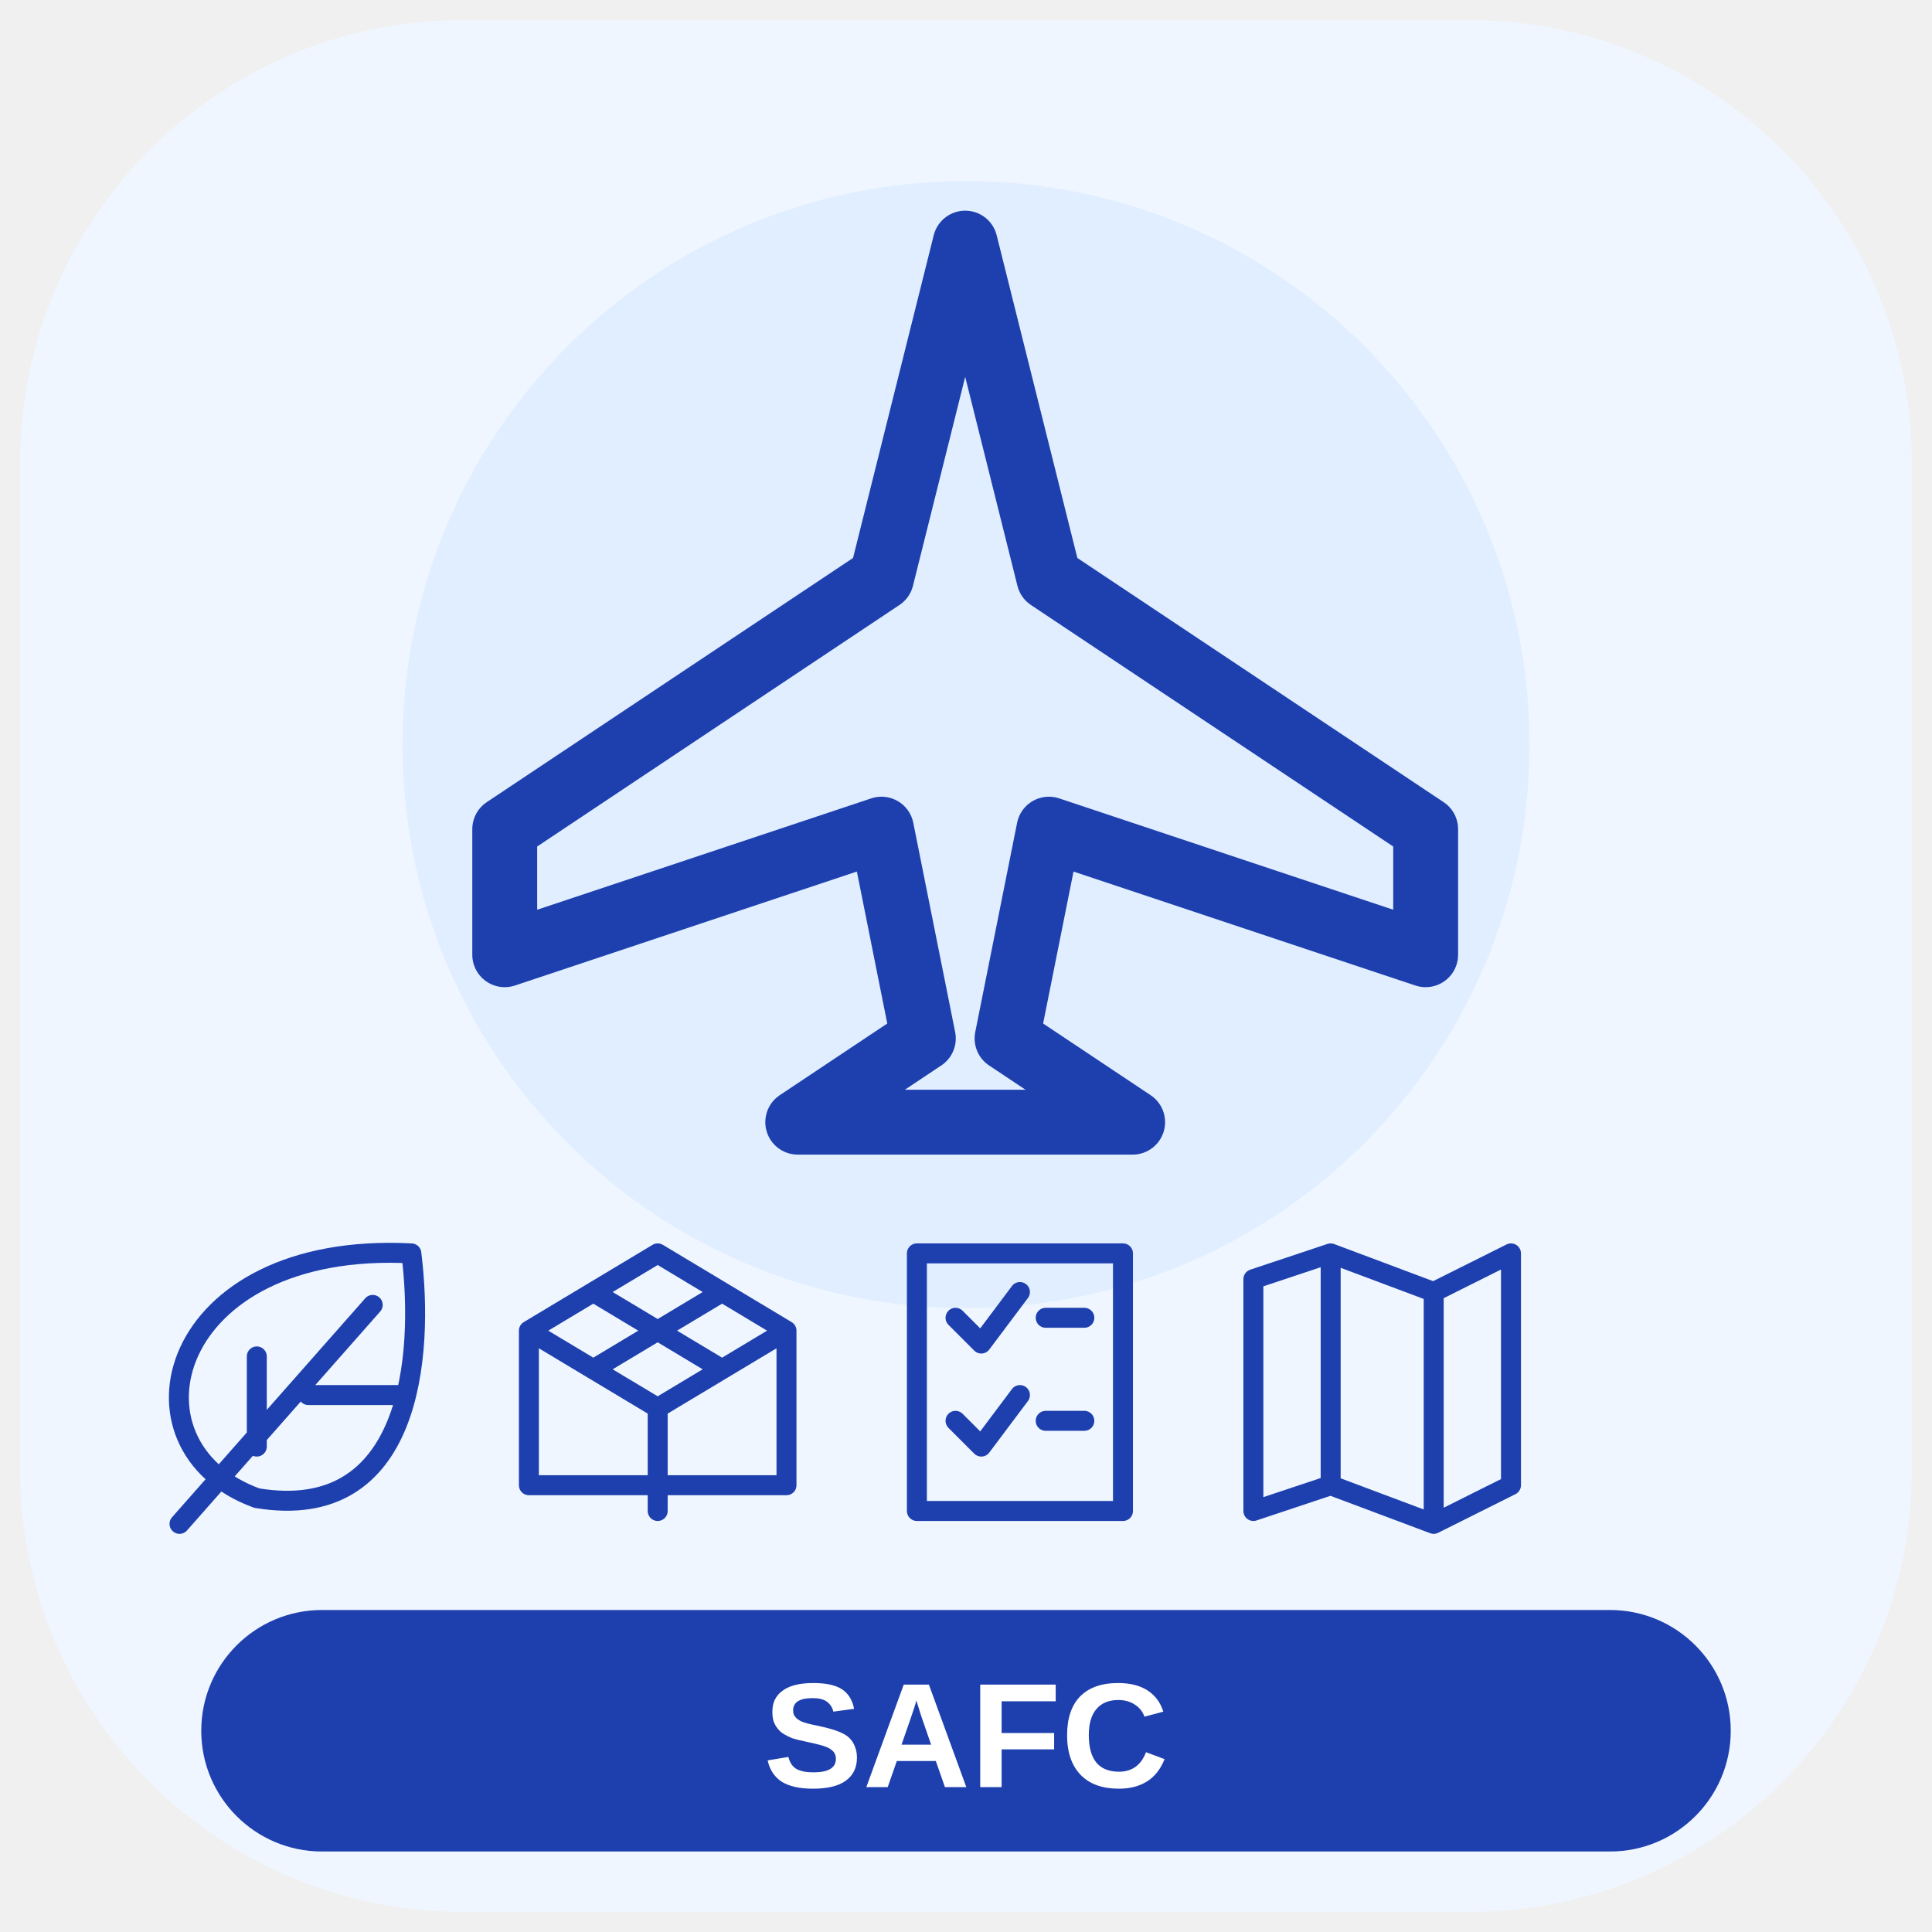
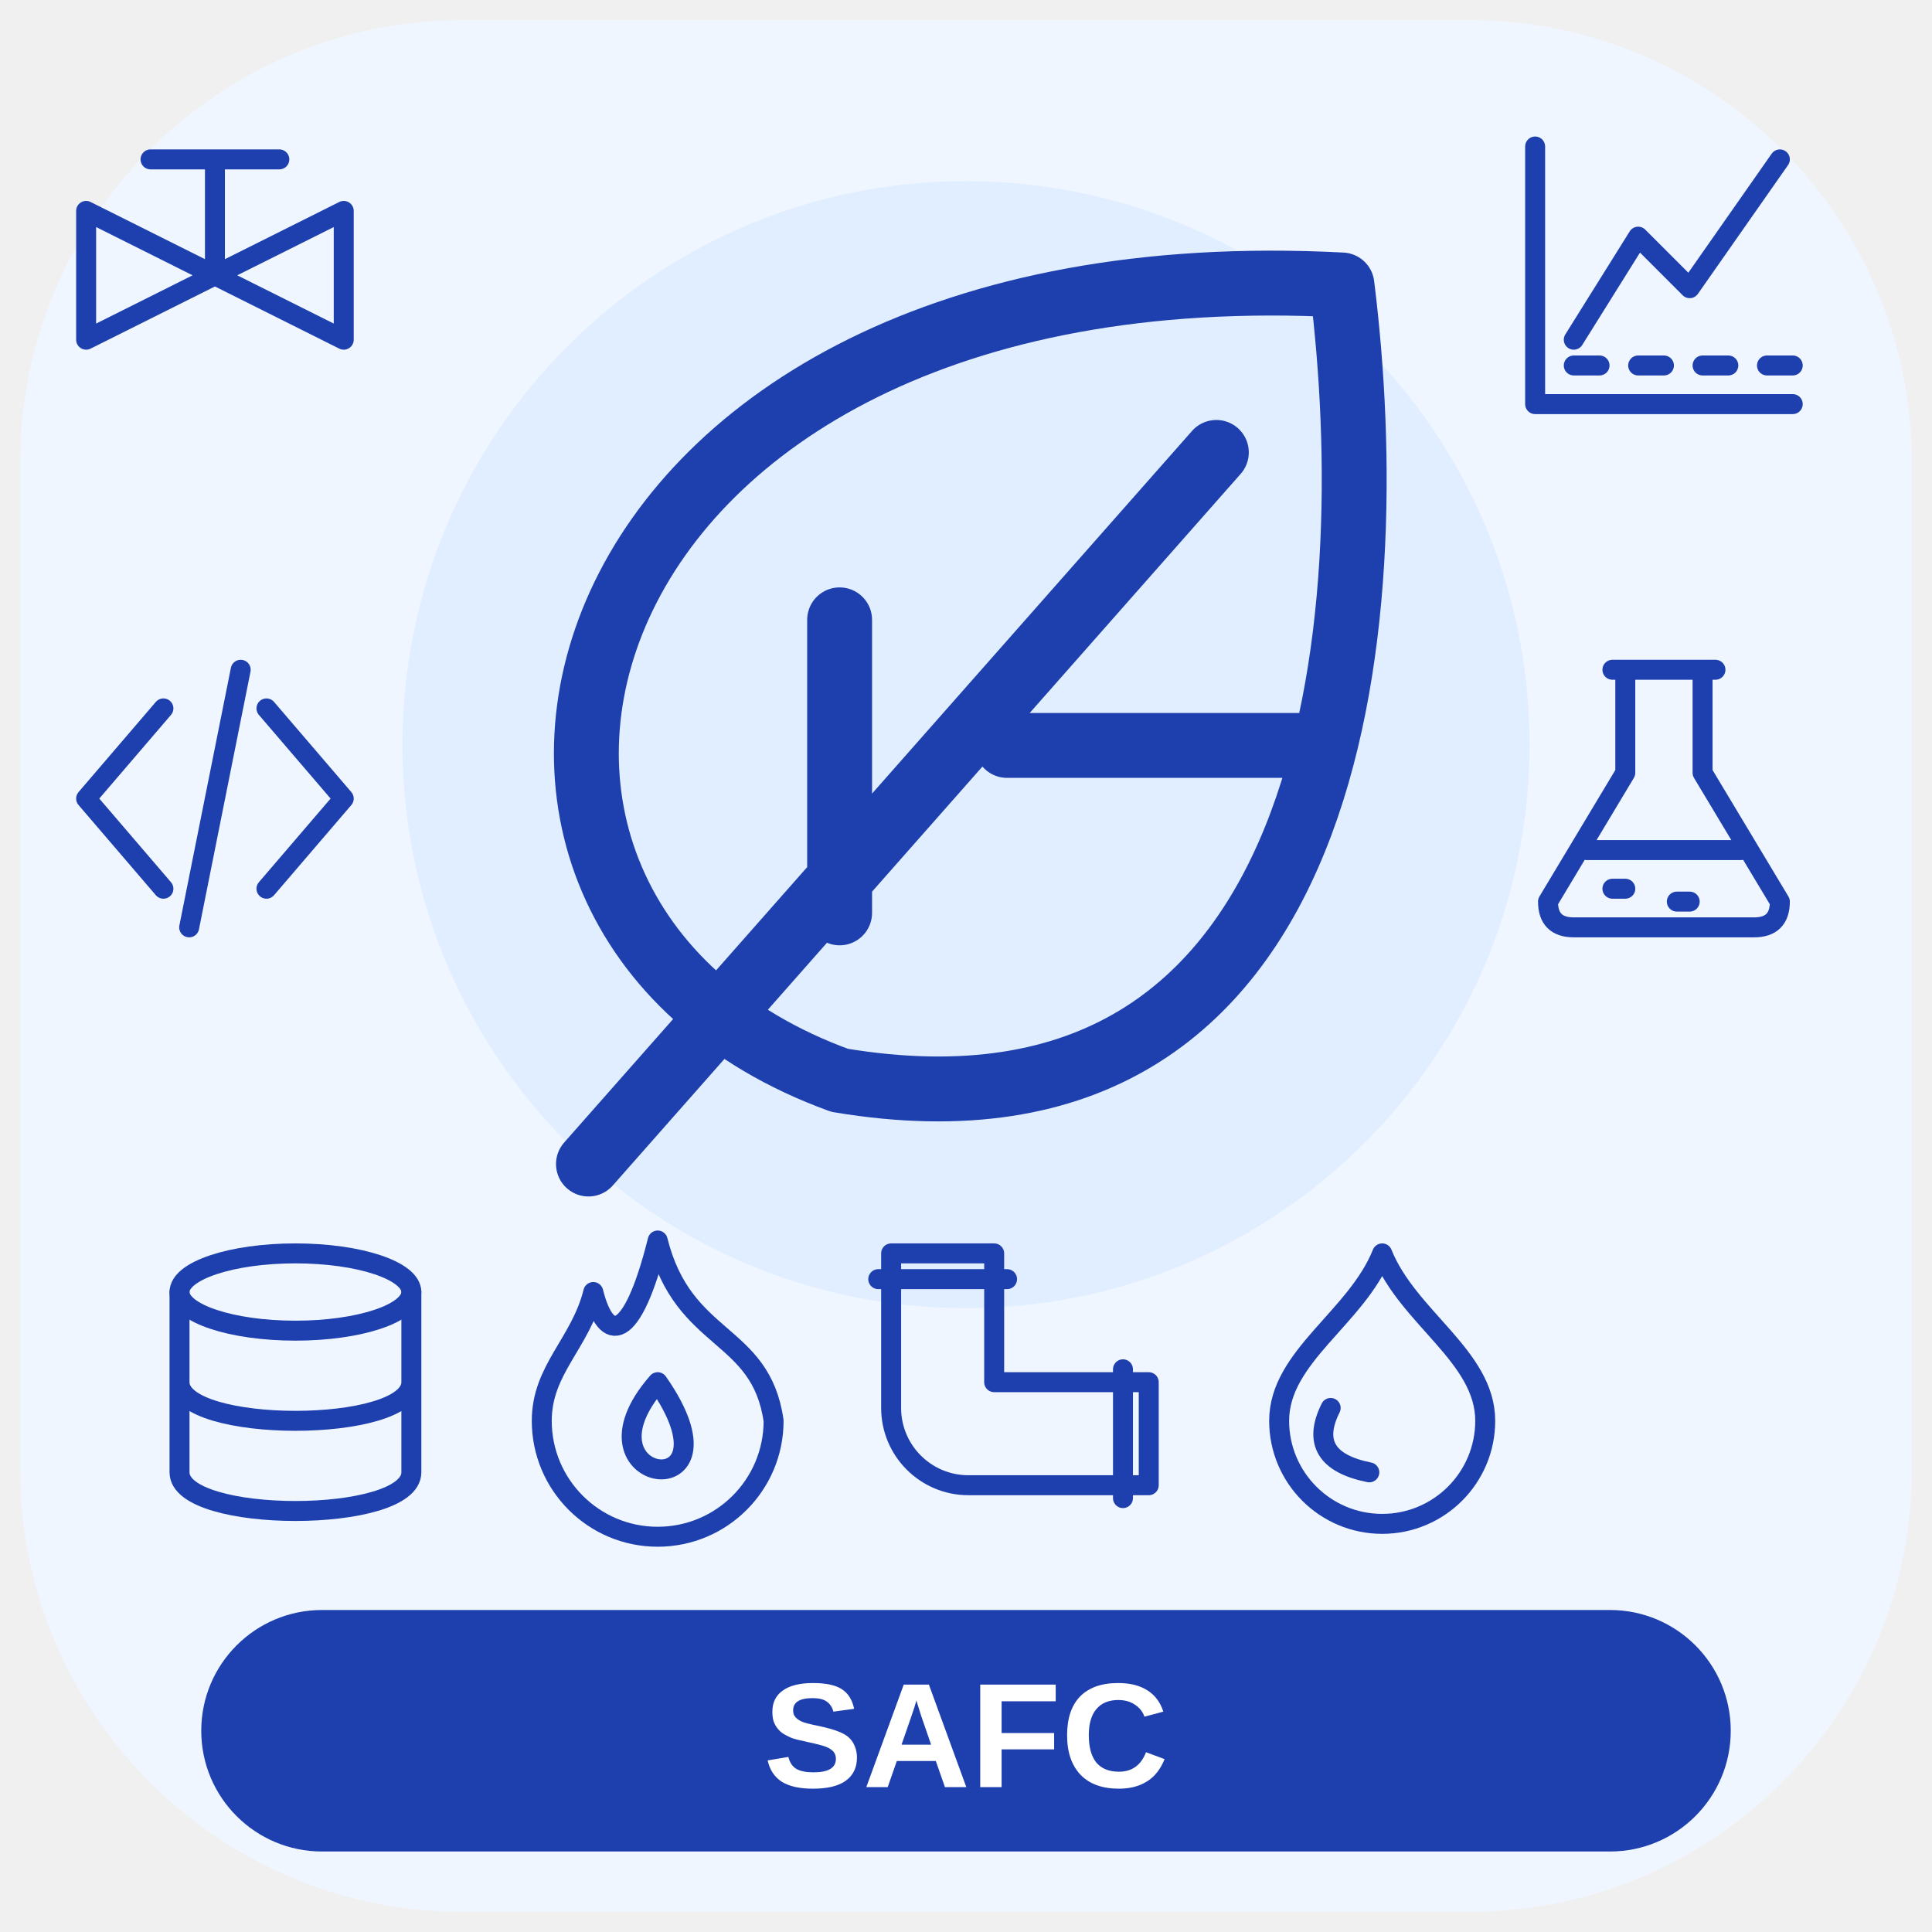
<svg xmlns="http://www.w3.org/2000/svg" viewBox="0 0 96 96" role="img">
  <rect x="1" y="1" width="94" height="94" rx="22" fill="#eff6ff" />
  <circle cx="48" cy="37" r="28" fill="#93c5fd" fill-opacity=".16" />
  <g transform="translate(23 10) scale(2.08)">
    <g fill="none" stroke-width="1.55" stroke-linecap="round" stroke-linejoin="round">
-       <path d="m12 1 2 8 9 6v3l-9-3-1 5 3 2H8l3-2-1-5-9 3v-3l9-6z" stroke="#1e40af" />
+       <path d="M21 2C2 1-2 17 9 21 21 23 22 10 21 2zM3 23 18 6M9 17v-7m4 3h7" stroke="#1e40af" />
    </g>
  </g>
  <g transform="translate(7 61) scale(.64)">
    <g fill="none" stroke-width="1.55" stroke-linecap="round" stroke-linejoin="round">
-       <path d="M21 2C2 1-2 17 9 21 21 23 22 10 21 2zM3 23 18 6M9 17v-7m4 3h7" stroke="#1e40af" />
+       <ellipse cx="12" cy="5" rx="9" ry="3" stroke="#1e40af" />
+       <path d="M3 5v14c0 4 18 4 18 0V5M3 12c0 4 18 4 18 0" stroke="#1e40af" />
    </g>
  </g>
  <g transform="translate(25 61) scale(.64)">
    <g fill="none" stroke-width="1.55" stroke-linecap="round" stroke-linejoin="round">
-       <path d="m12 2 10 6v12H2V8zM2 8l10 6 10-6M12 14v8M7 5l10 6M7 11l10-6" stroke="#1e40af" />
+       <path d="M12 1C14 9 20 8 21 15a9 9 0 0 1-18 0c0-4 3-6 4-10 1 4 3 4 5-4zM12 12c-7 8 7 10 0 0z" stroke="#1e40af" />
    </g>
  </g>
  <g transform="translate(43 61) scale(.64)">
    <g fill="none" stroke-width="1.55" stroke-linecap="round" stroke-linejoin="round">
-       <path d="M4 2h16v20H4zM7 7l2 2 3-4M14 7h3M7 15l2 2 3-4M14 15h3" stroke="#1e40af" />
+       <path d="M2 2h8v10h12v8H8a6 6 0 0 1-6-6zM1 4h10M20 11v10" stroke="#1e40af" />
    </g>
  </g>
  <g transform="translate(61 61) scale(.64)">
    <g fill="none" stroke-width="1.55" stroke-linecap="round" stroke-linejoin="round">
-       <path d="m2 4 6-2 8 3 6-3v18l-6 3-8-3-6 2zM8 2v18M16 5v18" stroke="#1e40af" />
+       <path d="M12 2C10 7 4 10 4 15a8 8 0 0 0 16 0C20 10 14 7 12 2zM8 14q-2 4 3 5" stroke="#1e40af" />
+     </g>
+   </g>
+   <g transform="translate(75 6) scale(.64)">
+     <g fill="none" stroke-width="1.55" stroke-linecap="round" stroke-linejoin="round">
+       <path d="M2 2v20h20M5 17l5-8 4 4 7-10M5 19h2m3 0h2m3 0h2m3 0h2" stroke="#1e40af" />
+     </g>
+   </g>
+   <g transform="translate(3 6) scale(.64)">
+     <g fill="none" stroke-width="1.55" stroke-linecap="round" stroke-linejoin="round">
+       <path d="m2 7 10 5-10 5zM22 7l-10 5 10 5zM12 12V3M7 3h10" stroke="#1e40af" />
+     </g>
+   </g>
+   <g transform="translate(75 32) scale(.64)">
+     <g fill="none" stroke-width="1.55" stroke-linecap="round" stroke-linejoin="round">
+       <path d="M8 2h8M9 2v8L3 20q0 2 2 2h14q2 0 2-2l-6-10V2M6 16h12M8 19h1m4 1h1" stroke="#1e40af" />
+     </g>
+   </g>
+   <g transform="translate(3 32) scale(.64)">
+     <g fill="none" stroke-width="1.55" stroke-linecap="round" stroke-linejoin="round">
+       <path d="m8 5-6 7 6 7m8-14 6 7-6 7M14 2l-4 20" stroke="#1e40af" />
    </g>
  </g>
  <rect x="10" y="80" width="76" height="12" rx="6" fill="#1e40af" />
  <text x="48" y="88.8" text-anchor="middle" font-family="Arial,sans-serif" font-weight="700" font-size="7.4" fill="white">SAFC</text>
</svg>
